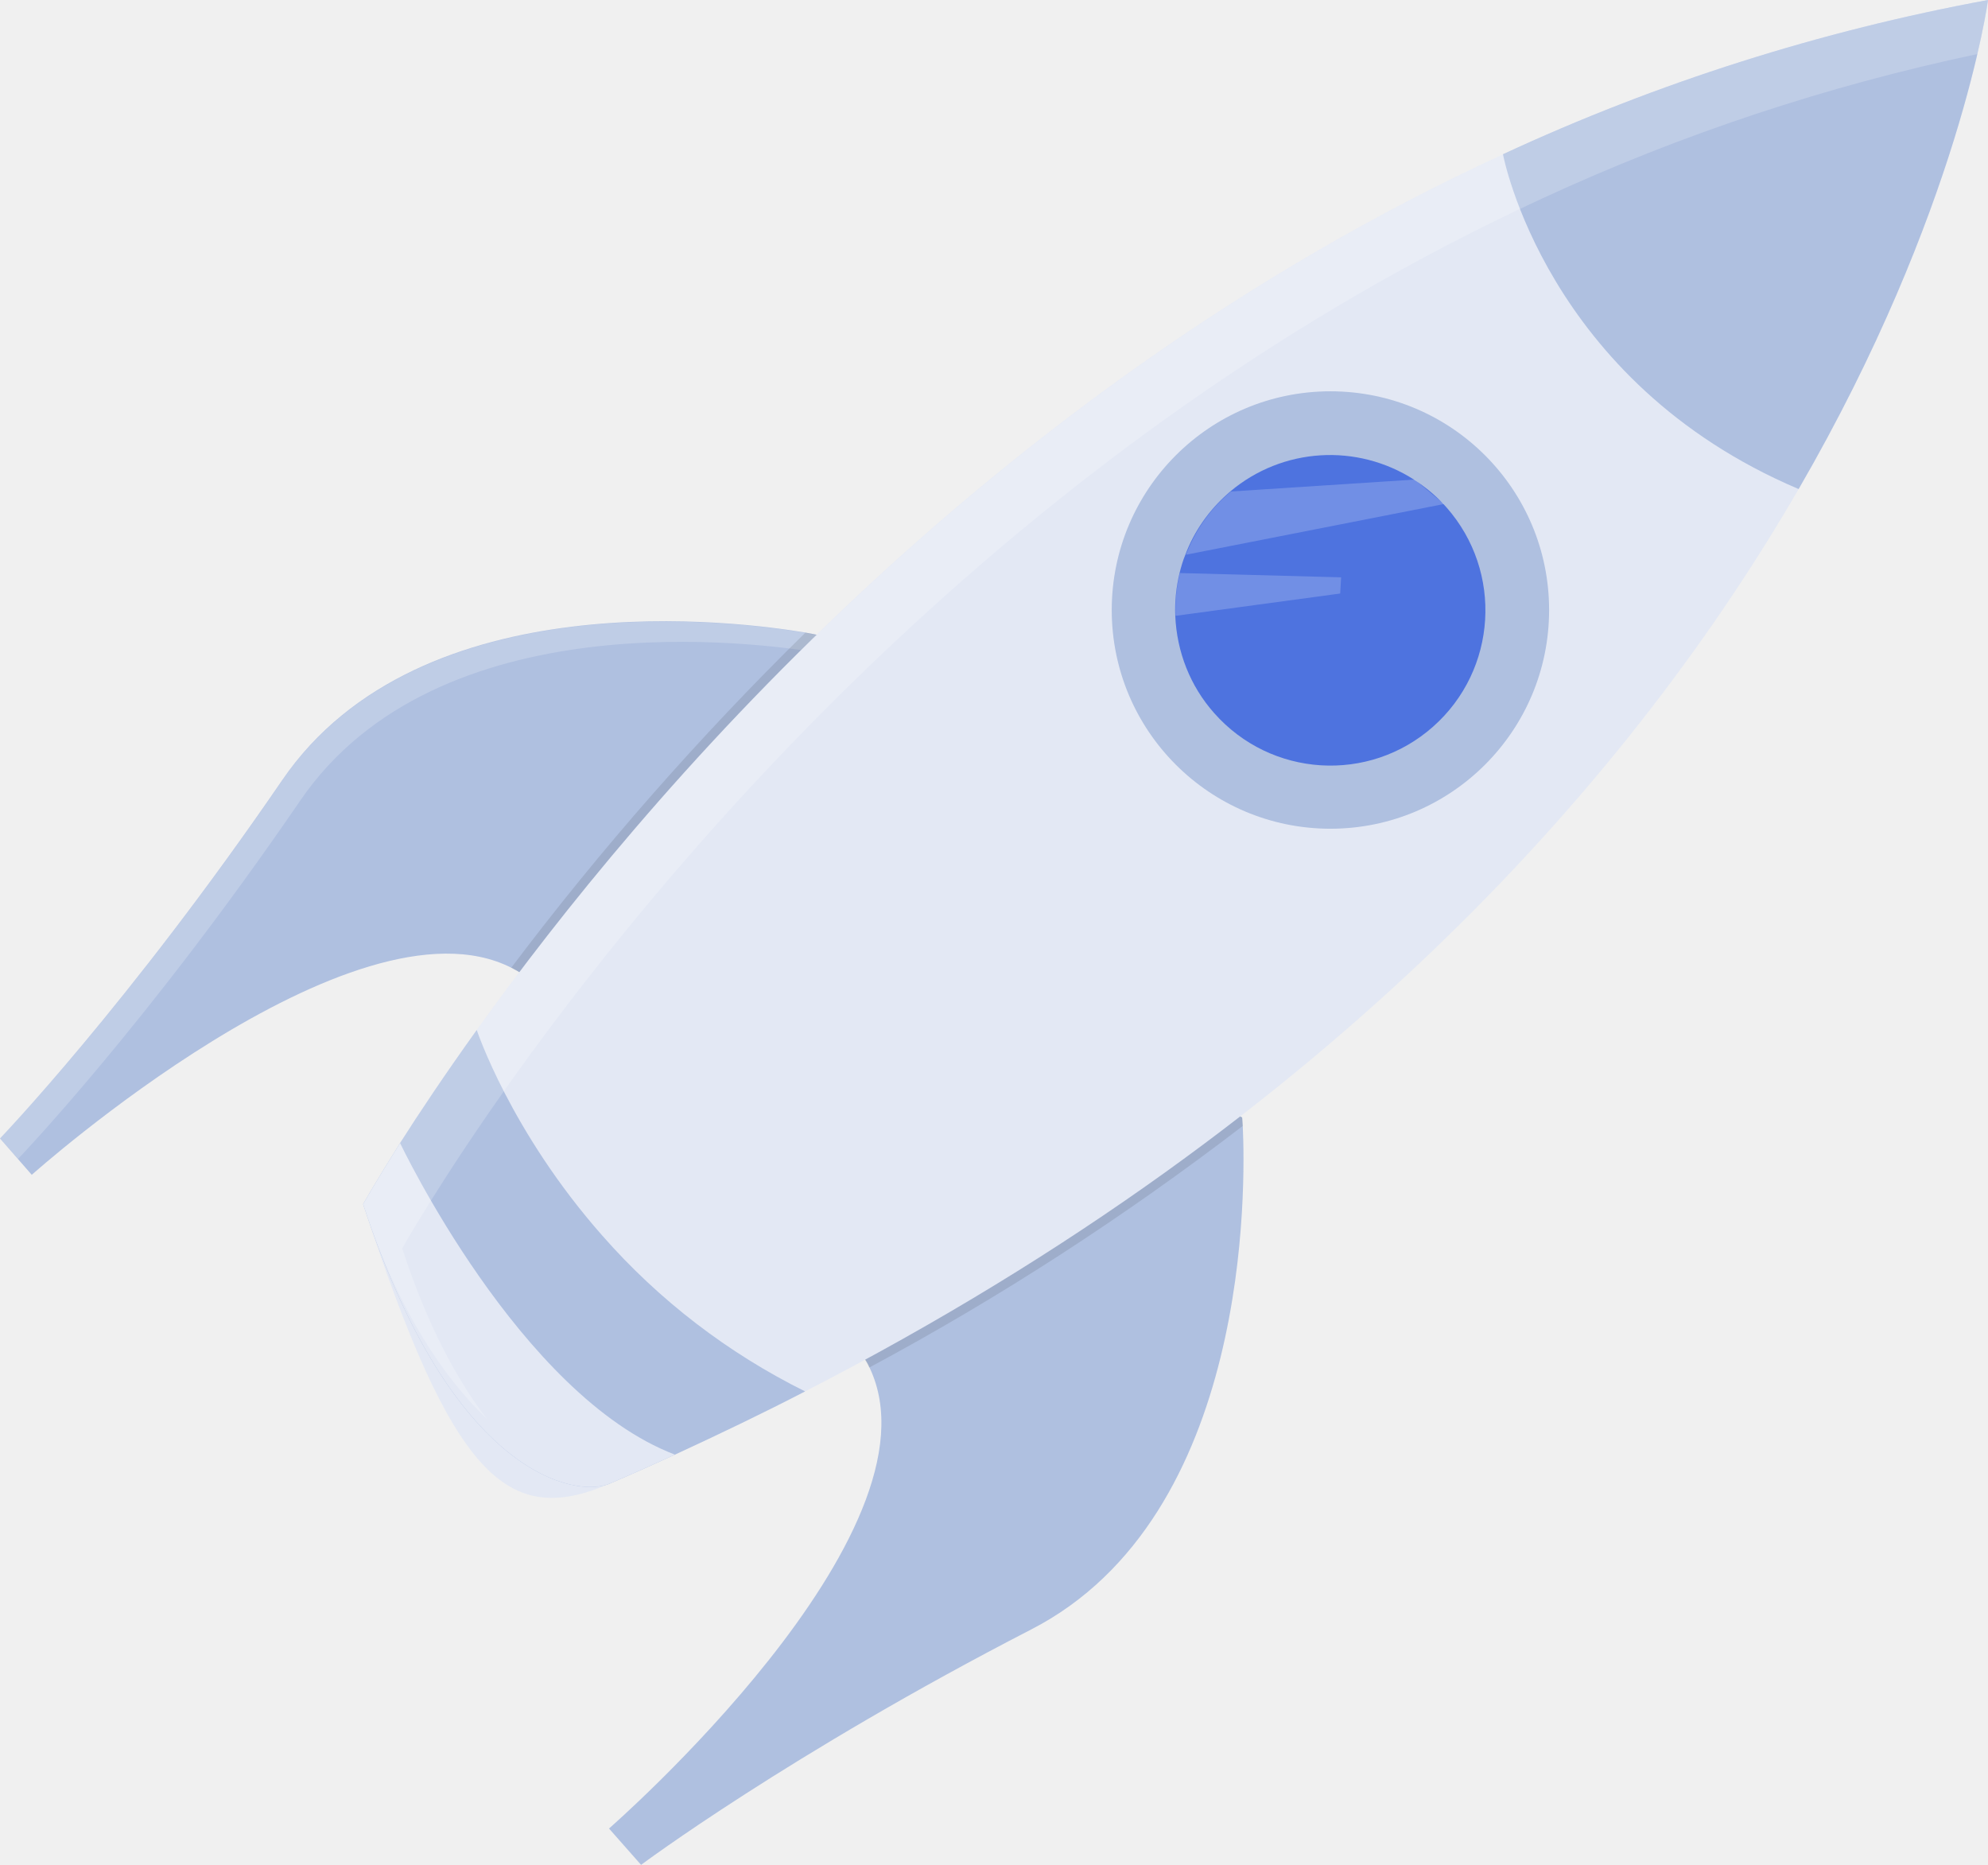
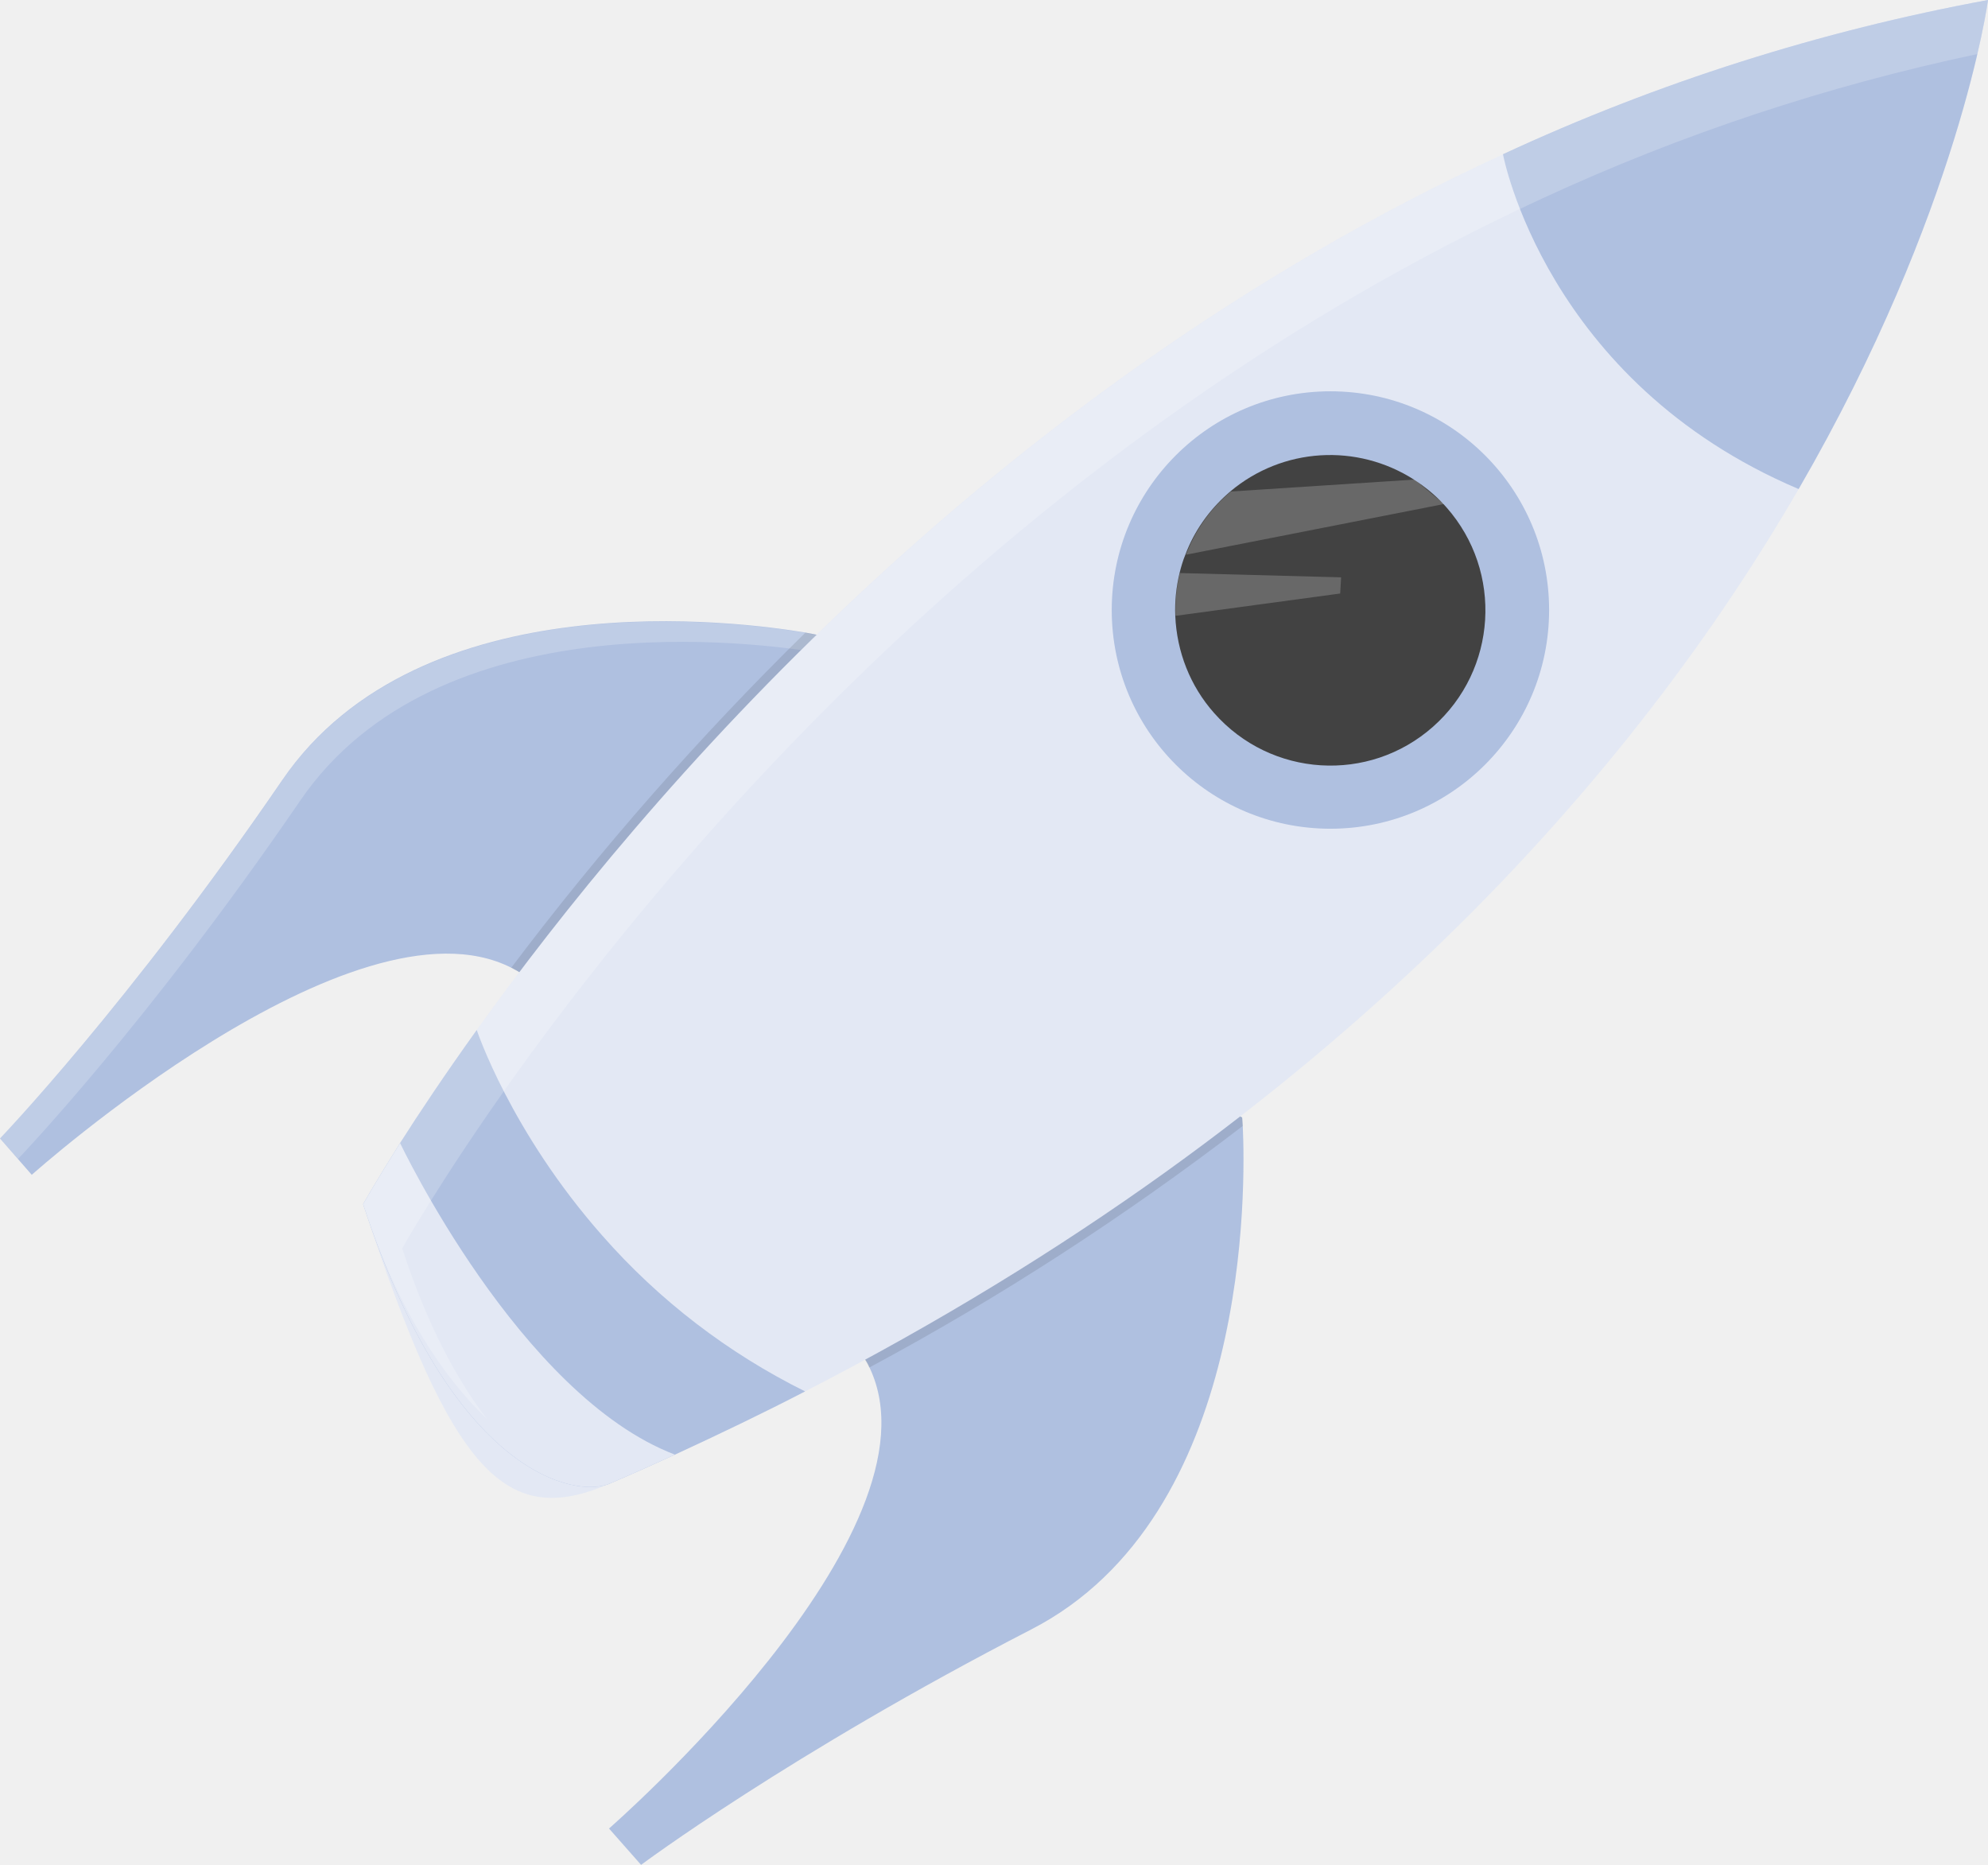
<svg xmlns="http://www.w3.org/2000/svg" version="1.1" id="b759170a-51c3-4e2f-999d-77dec9fd6d11" x="0px" y="0px" viewBox="0 0 650.9 610.5" style="enable-background:new 0 0 650.9 610.5;" xml:space="preserve">
  <style type="text/css">
	.st0{fill:#AFC0E0;}
	.st1{opacity:0.2;fill:#FFFFFF;enable-background:new    ;}
	.st2{opacity:0.1;enable-background:new    ;}
	.st3{fill:#E3E8F4;}
- 	.st4{fill:#4E73DF;}
+ 	.st4{fill:#424242;}
</style>
  <path class="st0" d="M174,321c-2-1.6-4.2-3-6.6-4.2c-51.8-26.2-157,67.8-157,67.8L0,372.7c0,0,42.1-43.8,92.4-117.3  c45.2-66.1,150.7-51.8,171.4-48.3c2.3,0.4,3.6,0.7,3.6,0.7C298.7,288.3,174,321,174,321z" />
  <path class="st1" d="M269.4,213.9c-0.6-2-1.3-4-2-6c0,0-1.2-0.2-3.6-0.7c-20.7-3.5-126.2-17.8-171.4,48.3C42.1,329,0,372.7,0,372.7  l5.9,6.7c0,0,42.1-43.8,92.4-117.3C143.3,196.3,248,210.2,269.4,213.9z" />
  <path class="st0" d="M337.7,533.4c-79.2,40.8-127.8,77.1-127.8,77.1l-10.5-11.9c0,0,111.1-96.8,85.3-150.9c-0.5-1.2-1.2-2.3-1.9-3.4  c0,0,47.9-119.6,123.9-78.5c0,0,0.1,1,0.2,2.9C407.8,387.8,409.7,496.3,337.7,533.4z" />
  <path class="st2" d="M174,321c-2-1.6-4.2-3-6.6-4.2c29.3-38.9,61.5-75.5,96.3-109.7c2.3,0.4,3.6,0.7,3.6,0.7  C298.7,288.3,174,321,174,321z" />
  <path class="st2" d="M406.9,368.6c-38.6,29.6-79.4,56.1-122.3,79.1c-0.5-1.2-1.2-2.3-1.9-3.4c0,0,47.9-119.6,123.9-78.5  C406.7,365.7,406.8,366.7,406.9,368.6z" />
  <path class="st3" d="M263.6,455.5c-20.3,10.4-41.6,20.5-64,30.2c-33.6,14.6-51.5-2.2-80.7-91.5c0,0,12.5-22.5,37.2-57  c54.3-75.8,167.5-209.1,336.1-286.7C542.7,27.1,596.1,10.1,650.9,0c0,0-9.1,68.8-62,160.1S439.1,365.3,263.6,455.5z" />
  <circle class="st0" cx="435.6" cy="199.7" r="71.6" />
  <path class="st4" d="M469.2,237.9c-21,18.6-53.1,16.6-71.7-4.5c-7.8-8.8-12.2-20-12.7-31.8c-0.2-4.7,0.3-9.4,1.4-14  c0.5-2,1.1-4.1,1.9-6c2.9-7.7,7.7-14.5,13.8-19.9c0.3-0.3,0.6-0.5,0.9-0.8c17.1-14.4,41.5-15.9,60.3-3.8c3.5,2.3,6.7,4.9,9.5,7.9  l1,1.1C492.2,187.2,490.2,219.3,469.2,237.9C469.2,237.8,469.2,237.9,469.2,237.9z" />
  <path class="st0" d="M588.9,160.1c-83-35.2-96.8-109.6-96.8-109.6C542.7,27,596.1,10.1,650.9,0C650.9,0,641.8,68.8,588.9,160.1z" />
  <path class="st0" d="M263.6,455.5c-13.7,7.1-27.9,13.9-42.6,20.7c-7,3.2-14.1,6.4-21.4,9.5c-10.9,4.7-51.5-2.2-80.7-91.5  c0,0,4.1-7.3,12.1-20c6.1-9.6,14.5-22.2,25.1-37c0,0,11,33.2,41.1,67.3C215.8,425.7,238.4,443,263.6,455.5z" />
  <path class="st3" d="M221,476.2c-7,3.2-14.1,6.4-21.4,9.5c-10.9,4.7-51.5-2.2-80.7-91.5c0,0,4.1-7.3,12.1-20  C131,374.2,170.2,456.9,221,476.2z" />
  <path class="st1" d="M463.2,157l-0.1,0l-60.1,3.9c-0.3,0.3-0.6,0.5-0.9,0.8c-6.2,5.4-10.9,12.3-13.8,19.9l84.5-16.6L463.2,157z" />
  <path class="st1" d="M438.8,194.3l-53.9,7.3c-0.2-4.7,0.3-9.4,1.4-14l52.8,1.4L438.8,194.3z" />
  <path class="st1" d="M131.7,408.7c0,0,12.5-22.5,37.2-57C223.2,276,336.4,142.7,504.9,65c45.6-21.1,93.3-36.9,142.5-47.3  C650.1,6.4,650.9,0,650.9,0c-54.8,10.1-108.2,27-158.7,50.5c-168.6,77.7-281.8,211-336.1,286.7c-24.7,34.4-37.2,57-37.2,57  c11.5,35.3,26.6,57,40.5,70.3C149.4,451.4,139.7,433.3,131.7,408.7z" />
</svg>
